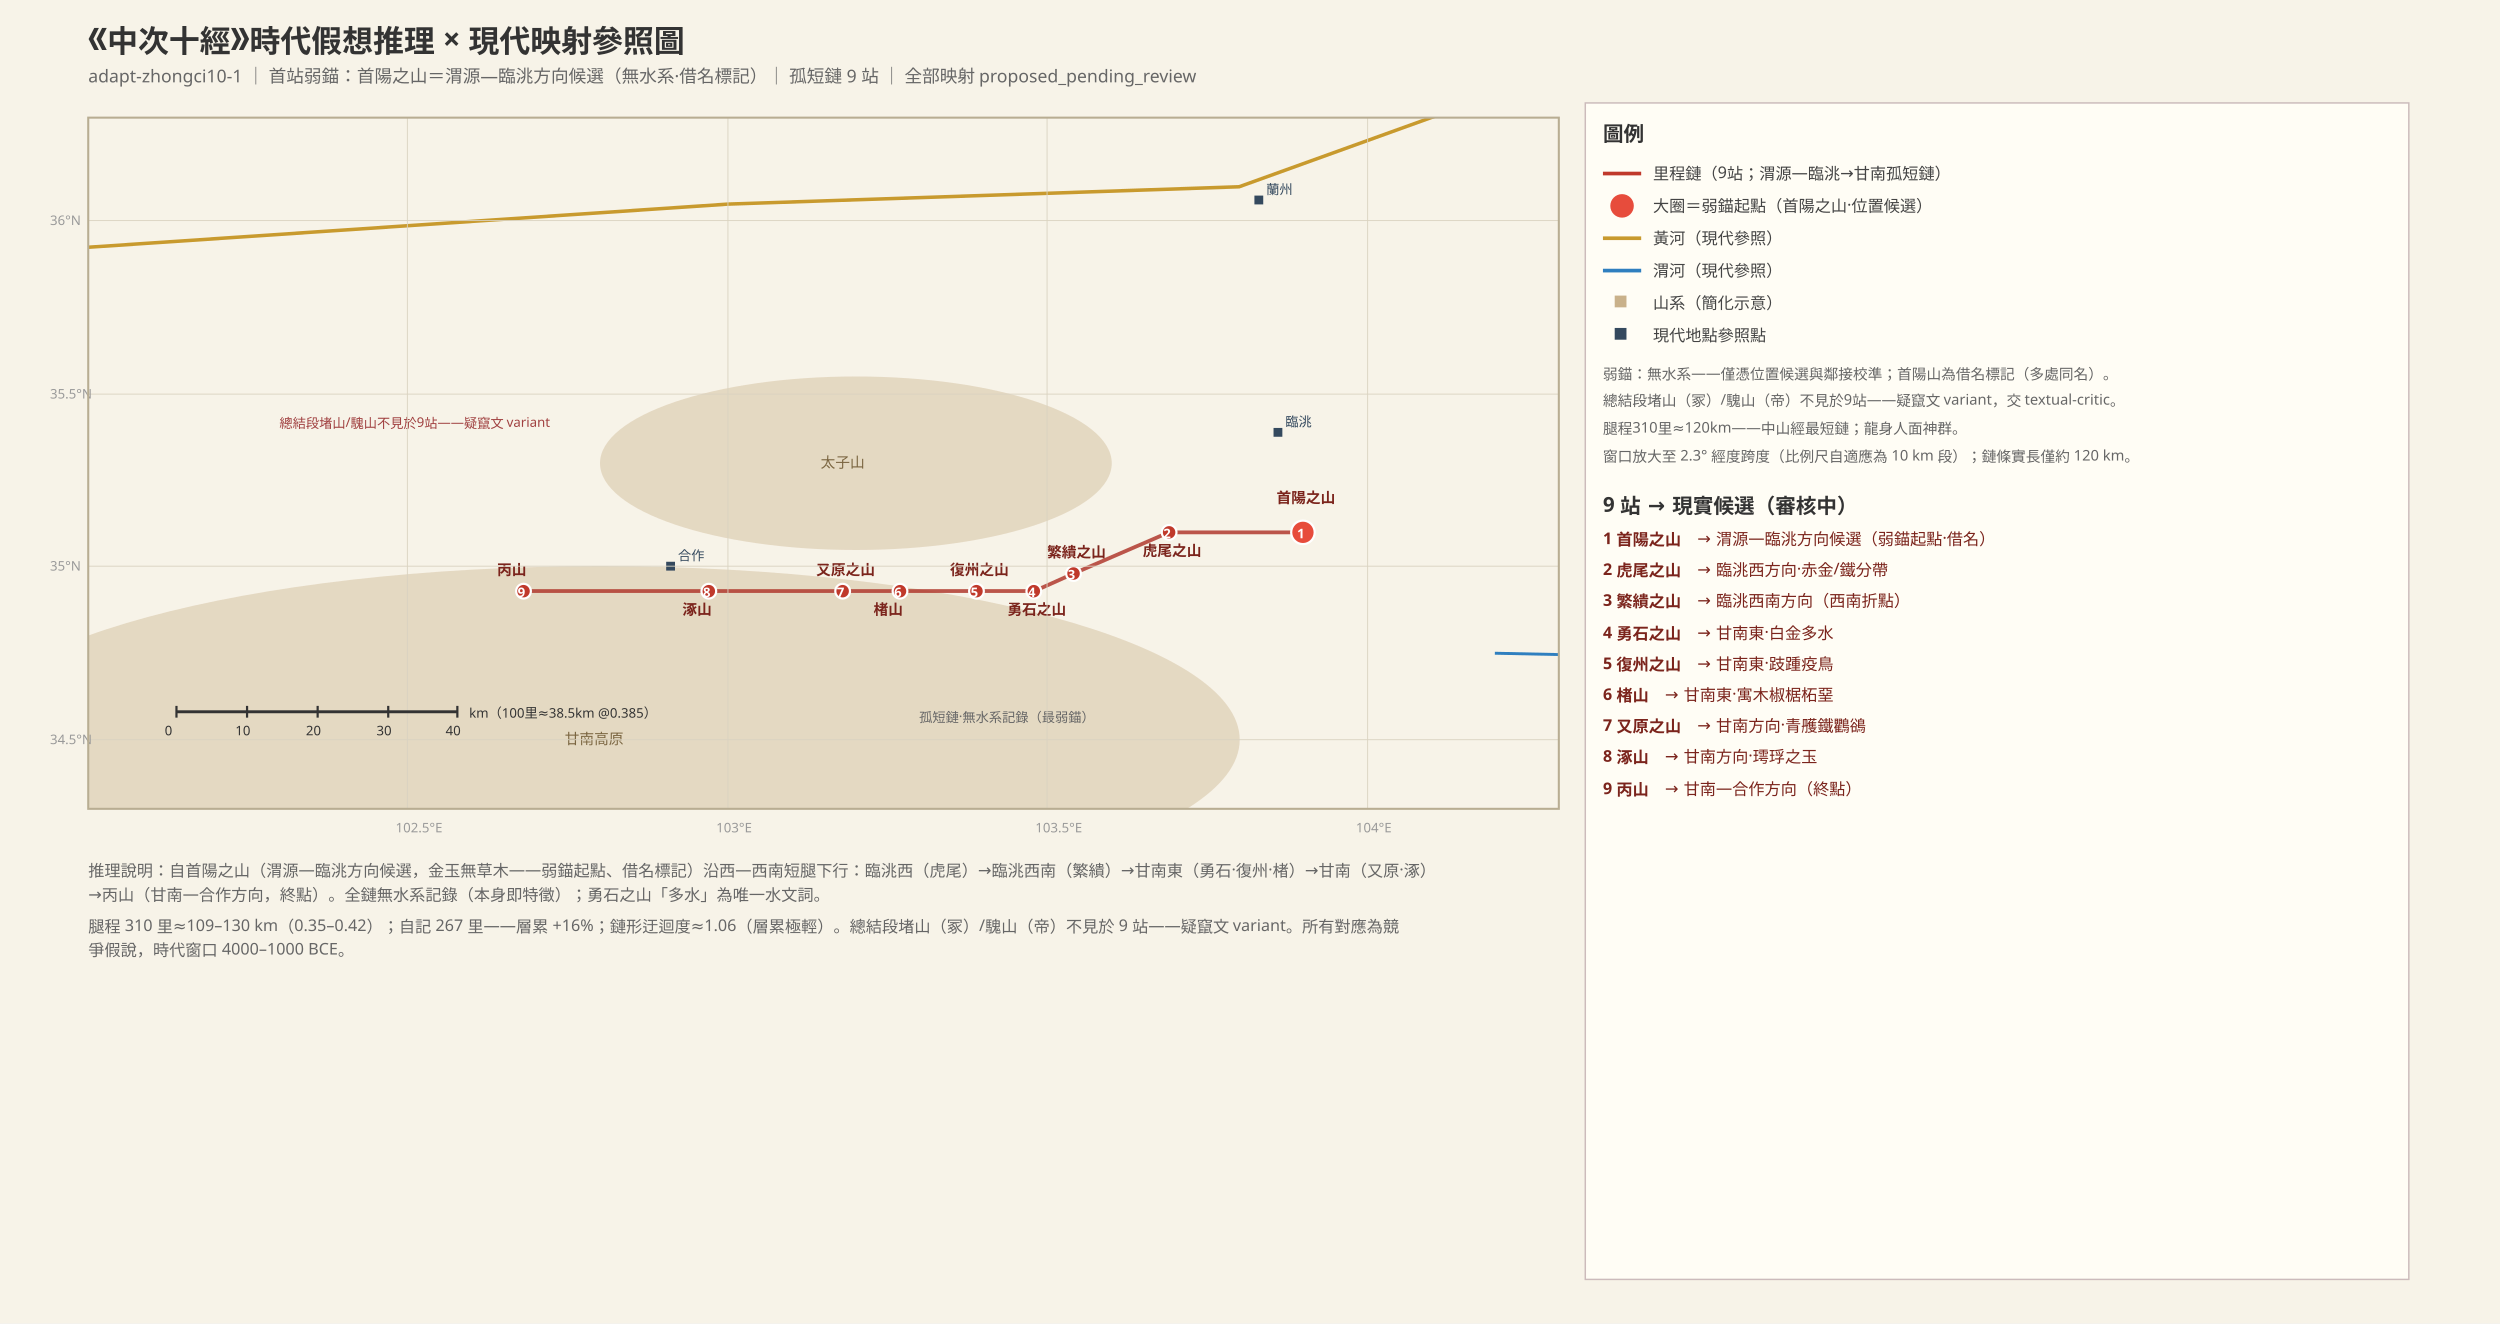
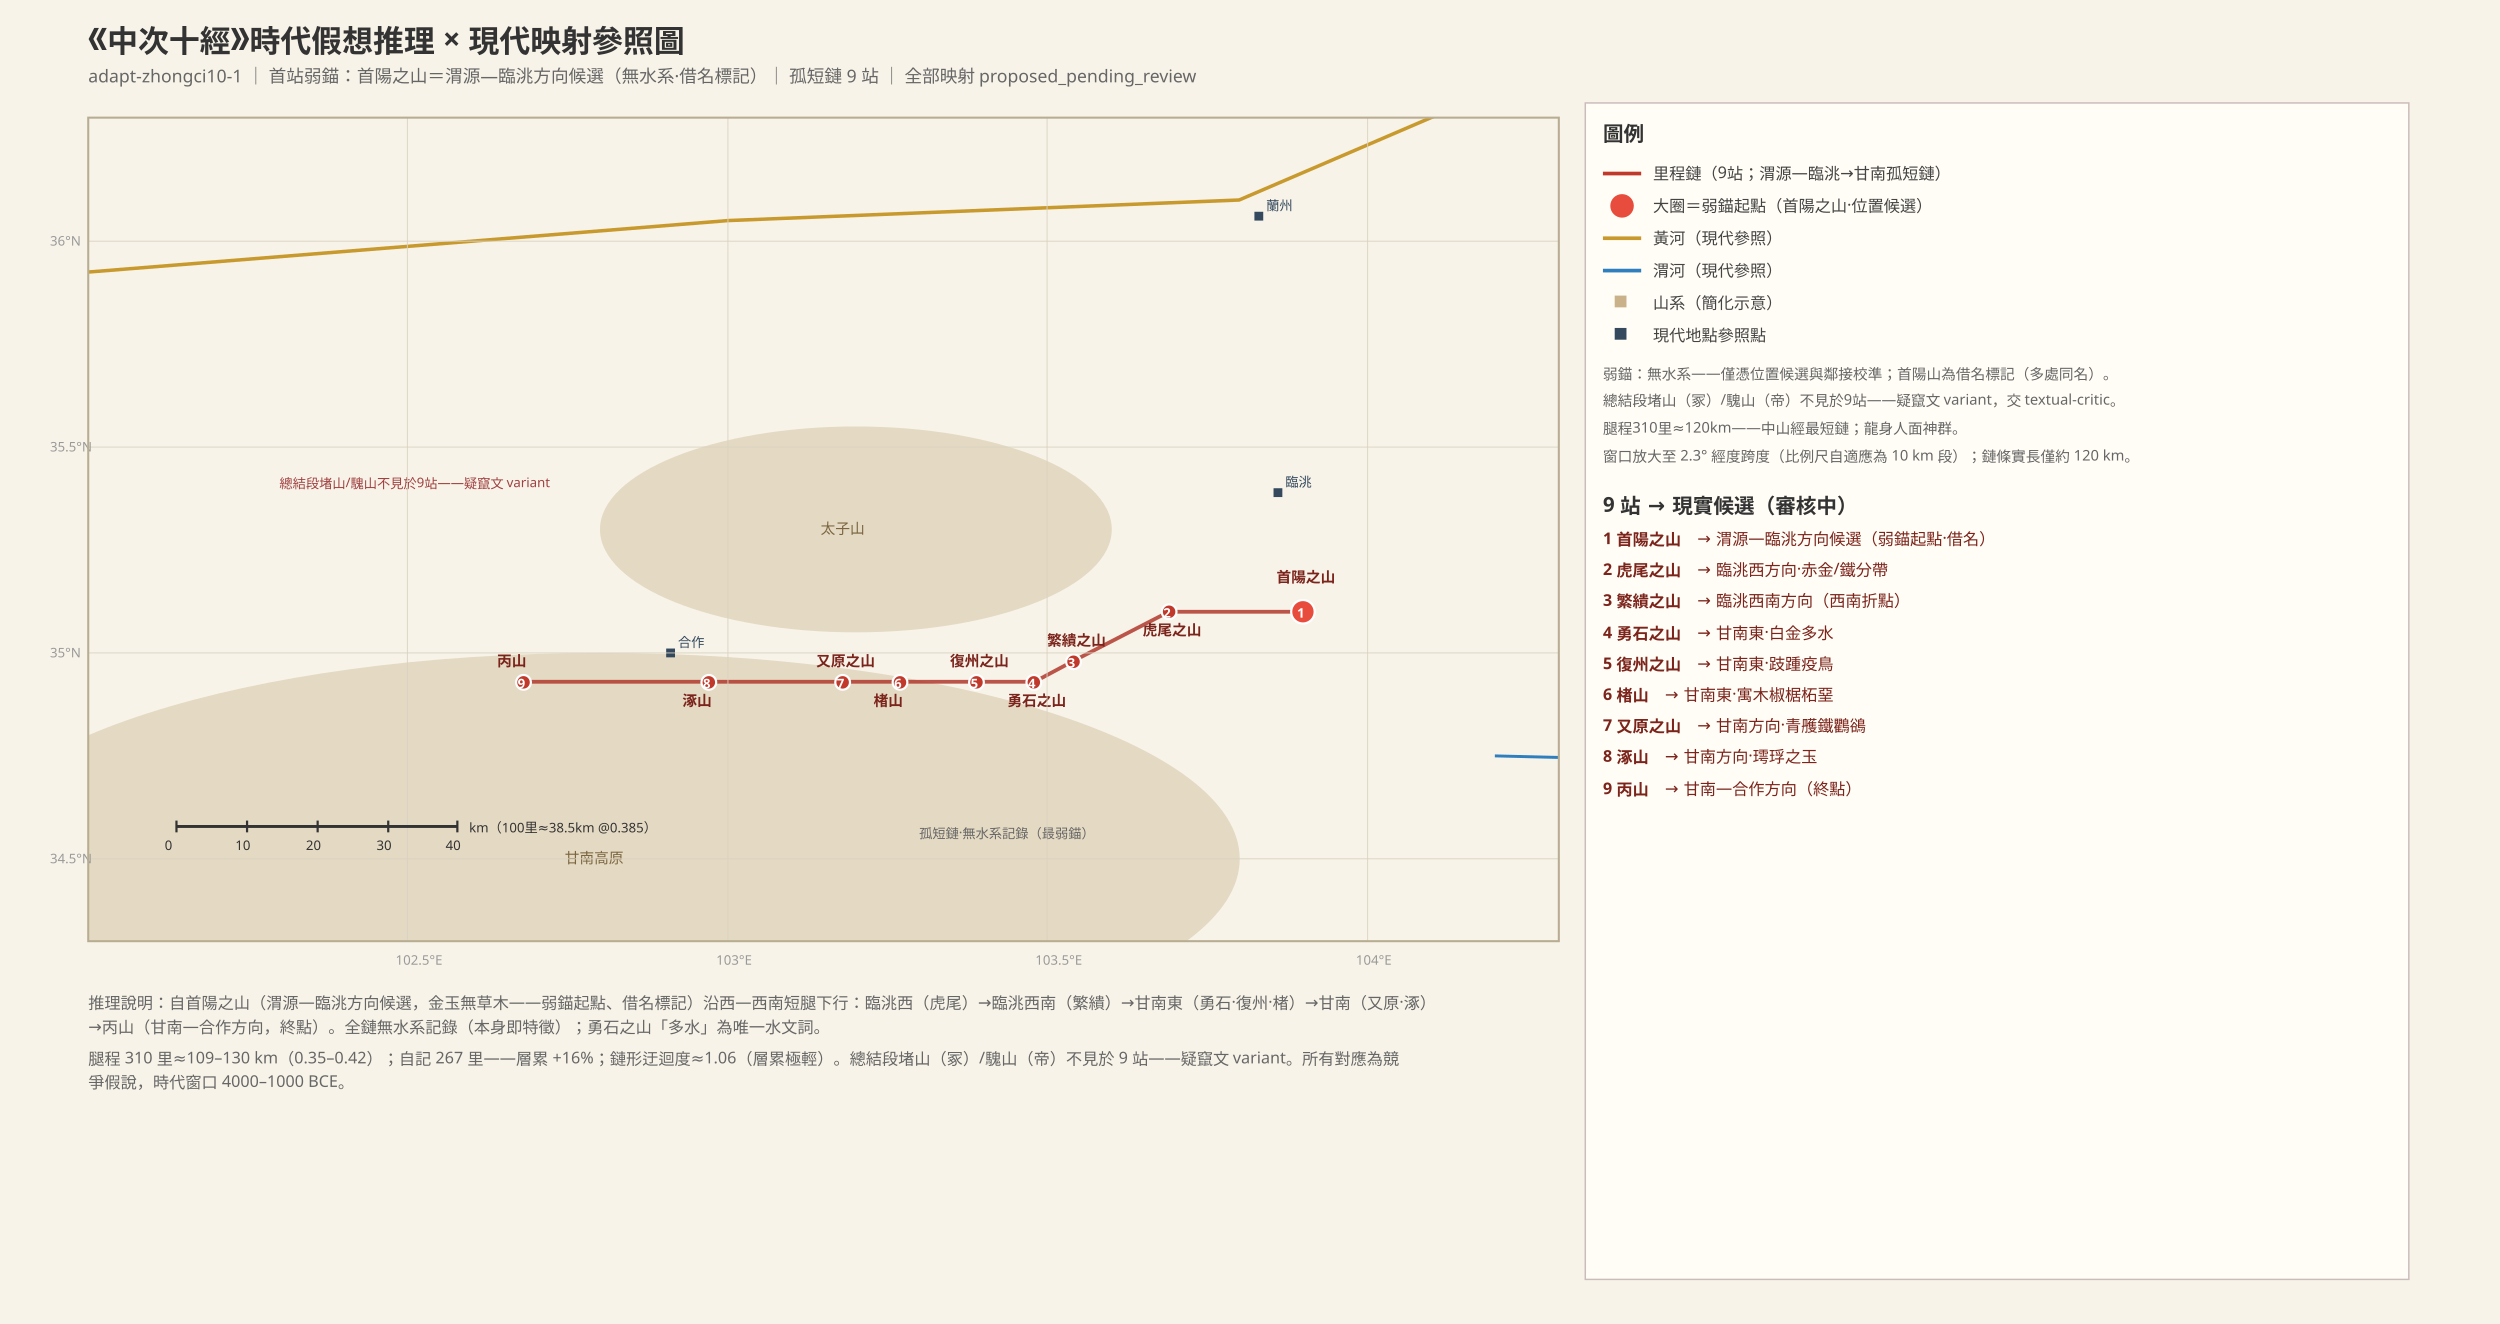
<svg xmlns="http://www.w3.org/2000/svg" width="1700" height="900" font-family="PingFang SC, Hiragino Sans GB, Microsoft YaHei, sans-serif">
  <rect width="1700" height="900" fill="#f7f3e8" />
  <defs>
    <marker id="arr" markerWidth="8" markerHeight="8" refX="7" refY="3" orient="auto">
      <path d="M0,0 L7,3 L0,6 Z" fill="#555" />
    </marker>
    <pattern id="sand" width="8" height="8" patternUnits="userSpaceOnUse">
      <rect width="8" height="8" fill="#efe3c0" />
      <circle cx="2" cy="2" r="0.8" fill="#d6b96a" />
      <circle cx="6" cy="6" r="0.8" fill="#d6b96a" />
    </pattern>
    <clipPath id="mapclip">
-       <rect x="60" y="80" width="1000" height="470" />
+       <rect x="60" y="80" width="1000" height="560" />
    </clipPath>
  </defs>
  <text x="60" y="34" font-size="21" font-weight="bold" fill="#333">《中次十經》時代假想推理 × 現代映射參照圖</text>
  <text x="60" y="56" font-size="12" fill="#666">adapt-zhongci10-1 ｜ 首站弱錨：首陽之山＝渭源—臨洮方向候選（無水系·借名標記）｜ 孤短鏈 9 站 ｜ 全部映射 proposed_pending_review</text>
  <g clip-path="url(#mapclip)">
-     <polyline points="-2331.3,479.5 -1679.1,526.5 -1027.0,385.5 -592.2,244.5 -27.0,174.0 494.8,138.8 842.6,127.0 1103.5,33.0 1364.3,-155.0 1625.2,-296.0 1886.1,-437.0 2190.4,-578.0 2407.8,-719.0 2842.6,-860.0 3320.9,-907.0 3712.2,-907.0 4016.5,-860.0 4233.9,-789.5 4233.9,-625.0 4103.5,-437.0 3929.6,-225.5 3842.6,-14.0 3777.4,197.5 3755.7,385.5 3777.4,479.5 3973.0,456.0 4320.9,432.5 4755.7,420.7 5147.0,409.0 5538.3,385.5 5929.6,315.0 6277.4,244.5 6581.7,80.0 6842.6,-84.5 7103.5,-178.5 7364.3,-225.5" fill="none" stroke="#c89a2e" stroke-width="2.4" />
-     <polyline points="1016.5,444.2 1581.7,456.0 2147.0,491.2 2668.7,503.0 3190.4,514.7 3625.2,503.0 3777.4,474.8" fill="none" stroke="#2f7fbf" stroke-width="2" />
-     <ellipse cx="582" cy="315" rx="174" ry="59" fill="#c9b18a" opacity="0.4" />
-     <text x="558" y="318" font-size="10" fill="#7a6540">太子山</text>
-     <ellipse cx="408" cy="503" rx="435" ry="118" fill="#c9b18a" opacity="0.4" />
-     <text x="384" y="506" font-size="10" fill="#7a6540">甘南高原</text>
-     <polyline points="886.1,362.0 794.8,362.0 729.6,390.2 703.5,401.9 664.3,401.9 612.2,401.9 573.0,401.9 481.7,401.9 355.7,401.9" fill="none" stroke="#b03a2e" stroke-width="2.6" opacity="0.85" />
-     <circle cx="886" cy="362" r="8" fill="#e74c3c" stroke="#fff" stroke-width="1.5" />
-     <text x="882" y="366" font-size="9" fill="#fff" font-weight="bold">1</text>
-     <text x="868" y="342" font-size="10" fill="#7b241c" font-weight="bold">首陽之山</text>
-     <circle cx="795" cy="362" r="5" fill="#c0392b" stroke="#fff" stroke-width="1.5" />
-     <text x="791" y="366" font-size="9" fill="#fff" font-weight="bold">2</text>
-     <text x="777" y="378" font-size="10" fill="#7b241c" font-weight="bold">虎尾之山</text>
-     <circle cx="730" cy="390" r="5" fill="#c0392b" stroke="#fff" stroke-width="1.5" />
-     <text x="726" y="394" font-size="9" fill="#fff" font-weight="bold">3</text>
-     <text x="712" y="379" font-size="10" fill="#7b241c" font-weight="bold">繁繢之山</text>
-     <circle cx="703" cy="402" r="5" fill="#c0392b" stroke="#fff" stroke-width="1.5" />
-     <text x="699" y="406" font-size="9" fill="#fff" font-weight="bold">4</text>
-     <text x="685" y="418" font-size="10" fill="#7b241c" font-weight="bold">勇石之山</text>
-     <circle cx="664" cy="402" r="5" fill="#c0392b" stroke="#fff" stroke-width="1.5" />
-     <text x="660" y="406" font-size="9" fill="#fff" font-weight="bold">5</text>
-     <text x="646" y="391" font-size="10" fill="#7b241c" font-weight="bold">復州之山</text>
-     <circle cx="612" cy="402" r="5" fill="#c0392b" stroke="#fff" stroke-width="1.5" />
-     <text x="608" y="406" font-size="9" fill="#fff" font-weight="bold">6</text>
-     <text x="594" y="418" font-size="10" fill="#7b241c" font-weight="bold">楮山</text>
-     <circle cx="573" cy="402" r="5" fill="#c0392b" stroke="#fff" stroke-width="1.5" />
-     <text x="569" y="406" font-size="9" fill="#fff" font-weight="bold">7</text>
-     <text x="555" y="391" font-size="10" fill="#7b241c" font-weight="bold">又原之山</text>
-     <circle cx="482" cy="402" r="5" fill="#c0392b" stroke="#fff" stroke-width="1.5" />
-     <text x="478" y="406" font-size="9" fill="#fff" font-weight="bold">8</text>
-     <text x="464" y="418" font-size="10" fill="#7b241c" font-weight="bold">涿山</text>
-     <circle cx="356" cy="402" r="5" fill="#c0392b" stroke="#fff" stroke-width="1.5" />
-     <text x="352" y="406" font-size="9" fill="#fff" font-weight="bold">9</text>
-     <text x="338" y="391" font-size="10" fill="#7b241c" font-weight="bold">丙山</text>
-     <text x="625" y="491" font-size="9" fill="#666">孤短鏈·無水系記錄（最弱錨）</text>
-     <text x="190" y="291" font-size="9" fill="#a04040">總結段堵山/騩山不見於9站——疑竄文 variant</text>
-     <rect x="853" y="133" width="6" height="6" fill="#34495e" />
-     <text x="861" y="132" font-size="9" fill="#34495e">蘭州</text>
-     <rect x="866" y="291" width="6" height="6" fill="#34495e" />
-     <text x="874" y="290" font-size="9" fill="#34495e">臨洮</text>
-     <rect x="453" y="382" width="6" height="6" fill="#34495e" />
-     <text x="461" y="381" font-size="9" fill="#34495e">合作</text>
+     <polyline points="-2331.3,556.0 -1679.1,612.0 -1027.0,444.0 -592.2,276.0 -27.0,192.0 494.8,150.0 842.6,136.0 1103.5,24.0 1364.3,-200.0 1625.2,-368.0 1886.1,-536.0 2190.4,-704.0 2407.8,-872.0 2842.6,-1040.0 3320.9,-1096.0 3712.2,-1096.0 4016.5,-1040.0 4233.9,-956.0 4233.9,-760.0 4103.5,-536.0 3929.6,-284.0 3842.6,-32.0 3777.4,220.0 3755.7,444.0 3777.4,556.0 3973.0,528.0 4320.9,500.0 4755.7,486.0 5147.0,472.0 5538.3,444.0 5929.6,360.0 6277.4,276.0 6581.7,80.0 6842.6,-116.0 7103.5,-228.0 7364.3,-284.0" fill="none" stroke="#c89a2e" stroke-width="2.4" />
+     <polyline points="1016.5,514.0 1581.7,528.0 2147.0,570.0 2668.7,584.0 3190.4,598.0 3625.2,584.0 3777.4,550.4" fill="none" stroke="#2f7fbf" stroke-width="2" />
+     <ellipse cx="582" cy="360" rx="174" ry="70" fill="#c9b18a" opacity="0.4" />
+     <text x="558" y="363" font-size="10" fill="#7a6540">太子山</text>
+     <ellipse cx="408" cy="584" rx="435" ry="140" fill="#c9b18a" opacity="0.4" />
+     <text x="384" y="587" font-size="10" fill="#7a6540">甘南高原</text>
+     <polyline points="886.1,416.0 794.8,416.0 729.6,449.6 703.5,463.6 664.3,463.6 612.2,463.6 573.0,463.6 481.7,463.6 355.7,463.6" fill="none" stroke="#b03a2e" stroke-width="2.6" opacity="0.85" />
+     <circle cx="886" cy="416" r="8" fill="#e74c3c" stroke="#fff" stroke-width="1.5" />
+     <text x="882" y="420" font-size="9" fill="#fff" font-weight="bold">1</text>
+     <text x="868" y="396" font-size="10" fill="#7b241c" font-weight="bold">首陽之山</text>
+     <circle cx="795" cy="416" r="5" fill="#c0392b" stroke="#fff" stroke-width="1.5" />
+     <text x="791" y="420" font-size="9" fill="#fff" font-weight="bold">2</text>
+     <text x="777" y="432" font-size="10" fill="#7b241c" font-weight="bold">虎尾之山</text>
+     <circle cx="730" cy="450" r="5" fill="#c0392b" stroke="#fff" stroke-width="1.5" />
+     <text x="726" y="454" font-size="9" fill="#fff" font-weight="bold">3</text>
+     <text x="712" y="439" font-size="10" fill="#7b241c" font-weight="bold">繁繢之山</text>
+     <circle cx="703" cy="464" r="5" fill="#c0392b" stroke="#fff" stroke-width="1.5" />
+     <text x="699" y="468" font-size="9" fill="#fff" font-weight="bold">4</text>
+     <text x="685" y="480" font-size="10" fill="#7b241c" font-weight="bold">勇石之山</text>
+     <circle cx="664" cy="464" r="5" fill="#c0392b" stroke="#fff" stroke-width="1.5" />
+     <text x="660" y="468" font-size="9" fill="#fff" font-weight="bold">5</text>
+     <text x="646" y="453" font-size="10" fill="#7b241c" font-weight="bold">復州之山</text>
+     <circle cx="612" cy="464" r="5" fill="#c0392b" stroke="#fff" stroke-width="1.5" />
+     <text x="608" y="468" font-size="9" fill="#fff" font-weight="bold">6</text>
+     <text x="594" y="480" font-size="10" fill="#7b241c" font-weight="bold">楮山</text>
+     <circle cx="573" cy="464" r="5" fill="#c0392b" stroke="#fff" stroke-width="1.5" />
+     <text x="569" y="468" font-size="9" fill="#fff" font-weight="bold">7</text>
+     <text x="555" y="453" font-size="10" fill="#7b241c" font-weight="bold">又原之山</text>
+     <circle cx="482" cy="464" r="5" fill="#c0392b" stroke="#fff" stroke-width="1.5" />
+     <text x="478" y="468" font-size="9" fill="#fff" font-weight="bold">8</text>
+     <text x="464" y="480" font-size="10" fill="#7b241c" font-weight="bold">涿山</text>
+     <circle cx="356" cy="464" r="5" fill="#c0392b" stroke="#fff" stroke-width="1.5" />
+     <text x="352" y="468" font-size="9" fill="#fff" font-weight="bold">9</text>
+     <text x="338" y="453" font-size="10" fill="#7b241c" font-weight="bold">丙山</text>
+     <text x="625" y="570" font-size="9" fill="#666">孤短鏈·無水系記錄（最弱錨）</text>
+     <text x="190" y="332" font-size="9" fill="#a04040">總結段堵山/騩山不見於9站——疑竄文 variant</text>
+     <rect x="853" y="144" width="6" height="6" fill="#34495e" />
+     <text x="861" y="143" font-size="9" fill="#34495e">蘭州</text>
+     <rect x="866" y="332" width="6" height="6" fill="#34495e" />
+     <text x="874" y="331" font-size="9" fill="#34495e">臨洮</text>
+     <rect x="453" y="441" width="6" height="6" fill="#34495e" />
+     <text x="461" y="440" font-size="9" fill="#34495e">合作</text>
  </g>
-   <line x1="277" y1="550" x2="277" y2="80" stroke="#d9d2c0" stroke-width="0.6" />
-   <text x="269" y="566" font-size="9" fill="#999">102.5°E</text>
-   <line x1="495" y1="550" x2="495" y2="80" stroke="#d9d2c0" stroke-width="0.6" />
-   <text x="487" y="566" font-size="9" fill="#999">103°E</text>
-   <line x1="712" y1="550" x2="712" y2="80" stroke="#d9d2c0" stroke-width="0.6" />
-   <text x="704" y="566" font-size="9" fill="#999">103.5°E</text>
-   <line x1="930" y1="550" x2="930" y2="80" stroke="#d9d2c0" stroke-width="0.6" />
-   <text x="922" y="566" font-size="9" fill="#999">104°E</text>
-   <line x1="60" y1="503" x2="1060" y2="503" stroke="#d9d2c0" stroke-width="0.6" />
-   <text x="34" y="506" font-size="9" fill="#999">34.5°N</text>
-   <line x1="60" y1="385" x2="1060" y2="385" stroke="#d9d2c0" stroke-width="0.6" />
-   <text x="34" y="388" font-size="9" fill="#999">35°N</text>
-   <line x1="60" y1="268" x2="1060" y2="268" stroke="#d9d2c0" stroke-width="0.6" />
-   <text x="34" y="271" font-size="9" fill="#999">35.5°N</text>
-   <line x1="60" y1="150" x2="1060" y2="150" stroke="#d9d2c0" stroke-width="0.6" />
-   <text x="34" y="153" font-size="9" fill="#999">36°N</text>
-   <rect x="60" y="80" width="1000" height="470" fill="none" stroke="#b8ad92" stroke-width="1.4" />
-   <line x1="120" y1="484" x2="311" y2="484" stroke="#333" stroke-width="2" />
-   <line x1="120" y1="480" x2="120" y2="488" stroke="#333" stroke-width="1.5" />
-   <text x="112" y="500" font-size="9" fill="#333">0</text>
-   <line x1="168" y1="480" x2="168" y2="488" stroke="#333" stroke-width="1.5" />
-   <text x="160" y="500" font-size="9" fill="#333">10</text>
-   <line x1="216" y1="480" x2="216" y2="488" stroke="#333" stroke-width="1.5" />
-   <text x="208" y="500" font-size="9" fill="#333">20</text>
-   <line x1="264" y1="480" x2="264" y2="488" stroke="#333" stroke-width="1.5" />
-   <text x="256" y="500" font-size="9" fill="#333">30</text>
-   <line x1="311" y1="480" x2="311" y2="488" stroke="#333" stroke-width="1.5" />
-   <text x="303" y="500" font-size="9" fill="#333">40</text>
-   <text x="319" y="488" font-size="9" fill="#333">km（100里≈38.5km @0.385）</text>
+   <line x1="277" y1="640" x2="277" y2="80" stroke="#d9d2c0" stroke-width="0.6" />
+   <text x="269" y="656" font-size="9" fill="#999">102.5°E</text>
+   <line x1="495" y1="640" x2="495" y2="80" stroke="#d9d2c0" stroke-width="0.6" />
+   <text x="487" y="656" font-size="9" fill="#999">103°E</text>
+   <line x1="712" y1="640" x2="712" y2="80" stroke="#d9d2c0" stroke-width="0.6" />
+   <text x="704" y="656" font-size="9" fill="#999">103.5°E</text>
+   <line x1="930" y1="640" x2="930" y2="80" stroke="#d9d2c0" stroke-width="0.6" />
+   <text x="922" y="656" font-size="9" fill="#999">104°E</text>
+   <line x1="60" y1="584" x2="1060" y2="584" stroke="#d9d2c0" stroke-width="0.6" />
+   <text x="34" y="587" font-size="9" fill="#999">34.5°N</text>
+   <line x1="60" y1="444" x2="1060" y2="444" stroke="#d9d2c0" stroke-width="0.6" />
+   <text x="34" y="447" font-size="9" fill="#999">35°N</text>
+   <line x1="60" y1="304" x2="1060" y2="304" stroke="#d9d2c0" stroke-width="0.6" />
+   <text x="34" y="307" font-size="9" fill="#999">35.5°N</text>
+   <line x1="60" y1="164" x2="1060" y2="164" stroke="#d9d2c0" stroke-width="0.6" />
+   <text x="34" y="167" font-size="9" fill="#999">36°N</text>
+   <rect x="60" y="80" width="1000" height="560" fill="none" stroke="#b8ad92" stroke-width="1.4" />
+   <line x1="120" y1="562" x2="311" y2="562" stroke="#333" stroke-width="2" />
+   <line x1="120" y1="558" x2="120" y2="566" stroke="#333" stroke-width="1.5" />
+   <text x="112" y="578" font-size="9" fill="#333">0</text>
+   <line x1="168" y1="558" x2="168" y2="566" stroke="#333" stroke-width="1.5" />
+   <text x="160" y="578" font-size="9" fill="#333">10</text>
+   <line x1="216" y1="558" x2="216" y2="566" stroke="#333" stroke-width="1.5" />
+   <text x="208" y="578" font-size="9" fill="#333">20</text>
+   <line x1="264" y1="558" x2="264" y2="566" stroke="#333" stroke-width="1.5" />
+   <text x="256" y="578" font-size="9" fill="#333">30</text>
+   <line x1="311" y1="558" x2="311" y2="566" stroke="#333" stroke-width="1.5" />
+   <text x="303" y="578" font-size="9" fill="#333">40</text>
+   <text x="319" y="566" font-size="9" fill="#333">km（100里≈38.5km @0.385）</text>
  <rect x="1078" y="70" width="560" height="800" fill="#fffdf5" stroke="#cbb" />
  <text x="1090" y="96" font-size="14" font-weight="bold" fill="#333">圖例</text>
  <line x1="1090" y1="118" x2="1116" y2="118" stroke="#c0392b" stroke-width="2.5" />
  <text x="1124" y="122" font-size="11" fill="#444">里程鏈（9站；渭源—臨洮→甘南孤短鏈）</text>
  <circle cx="1103" cy="140" r="8" fill="#e74c3c" />
  <text x="1124" y="144" font-size="11" fill="#444">大圈＝弱錨起點（首陽之山·位置候選）</text>
  <line x1="1090" y1="162" x2="1116" y2="162" stroke="#c89a2e" stroke-width="2.5" />
  <text x="1124" y="166" font-size="11" fill="#444">黃河（現代參照）</text>
  <line x1="1090" y1="184" x2="1116" y2="184" stroke="#2f7fbf" stroke-width="2.5" />
  <text x="1124" y="188" font-size="11" fill="#444">渭河（現代參照）</text>
  <rect x="1098" y="201" width="8" height="8" fill="#c9b18a" />
  <text x="1124" y="210" font-size="11" fill="#444">山系（簡化示意）</text>
  <rect x="1098" y="223" width="8" height="8" fill="#34495e" />
  <text x="1124" y="232" font-size="11" fill="#444">現代地點參照點</text>
  <text x="1090" y="258" font-size="10" fill="#666">弱錨：無水系——僅憑位置候選與鄰接校準；首陽山為借名標記（多處同名）。</text>
  <text x="1090" y="276" font-size="10" fill="#666">總結段堵山（冢）/騩山（帝）不見於9站——疑竄文 variant，交 textual-critic。</text>
  <text x="1090" y="295" font-size="10" fill="#666">腿程310里≈120km——中山經最短鏈；龍身人面神群。</text>
  <text x="1090" y="314" font-size="10" fill="#666">窗口放大至 2.3° 經度跨度（比例尺自適應為 10 km 段）；鏈條實長僅約 120 km。</text>
  <text x="1090" y="348.0" font-size="14" font-weight="bold" fill="#333">9 站 → 現實候選（審核中）</text>
  <text x="1090" y="370" font-size="11" fill="#7b241c">
    <tspan font-weight="bold"> 1 首陽之山</tspan>　→ 渭源—臨洮方向候選（弱錨起點·借名）</text>
  <text x="1090" y="391" font-size="11" fill="#7b241c">
    <tspan font-weight="bold"> 2 虎尾之山</tspan>　→ 臨洮西方向·赤金/鐵分帶</text>
  <text x="1090" y="412" font-size="11" fill="#7b241c">
    <tspan font-weight="bold"> 3 繁繢之山</tspan>　→ 臨洮西南方向（西南折點）</text>
  <text x="1090" y="434" font-size="11" fill="#7b241c">
    <tspan font-weight="bold"> 4 勇石之山</tspan>　→ 甘南東·白金多水</text>
  <text x="1090" y="455" font-size="11" fill="#7b241c">
    <tspan font-weight="bold"> 5 復州之山</tspan>　→ 甘南東·跂踵疫鳥</text>
  <text x="1090" y="476" font-size="11" fill="#7b241c">
    <tspan font-weight="bold"> 6 楮山</tspan>　→ 甘南東·寓木椒椐柘堊</text>
  <text x="1090" y="497" font-size="11" fill="#7b241c">
    <tspan font-weight="bold"> 7 又原之山</tspan>　→ 甘南方向·青雘鐵鸜鵒</text>
  <text x="1090" y="518" font-size="11" fill="#7b241c">
    <tspan font-weight="bold"> 8 涿山</tspan>　→ 甘南方向·㻬琈之玉</text>
  <text x="1090" y="540" font-size="11" fill="#7b241c">
    <tspan font-weight="bold"> 9 丙山</tspan>　→ 甘南—合作方向（終點）</text>
-   <text x="60" y="596" font-size="11" fill="#666">推理說明：自首陽之山（渭源—臨洮方向候選，金玉無草木——弱錨起點、借名標記）沿西—西南短腿下行：臨洮西（虎尾）→臨洮西南（繁繢）→甘南東（勇石·復州·楮）→甘南（又原·涿）</text>
-   <text x="60" y="612" font-size="11" fill="#666">→丙山（甘南—合作方向，終點）。全鏈無水系記錄（本身即特徵）；勇石之山「多水」為唯一水文詞。</text>
-   <text x="60" y="634" font-size="11" fill="#666">腿程 310 里≈109–130 km（0.35–0.42）；自記 267 里——層累 +16%；鏈形迂迴度≈1.06（層累極輕）。總結段堵山（冢）/騩山（帝）不見於 9 站——疑竄文 variant。所有對應為競</text>
-   <text x="60" y="650" font-size="11" fill="#666">爭假說，時代窗口 4000–1000 BCE。</text>
+   <text x="60" y="686" font-size="11" fill="#666">推理說明：自首陽之山（渭源—臨洮方向候選，金玉無草木——弱錨起點、借名標記）沿西—西南短腿下行：臨洮西（虎尾）→臨洮西南（繁繢）→甘南東（勇石·復州·楮）→甘南（又原·涿）</text>
+   <text x="60" y="702" font-size="11" fill="#666">→丙山（甘南—合作方向，終點）。全鏈無水系記錄（本身即特徵）；勇石之山「多水」為唯一水文詞。</text>
+   <text x="60" y="724" font-size="11" fill="#666">腿程 310 里≈109–130 km（0.35–0.42）；自記 267 里——層累 +16%；鏈形迂迴度≈1.06（層累極輕）。總結段堵山（冢）/騩山（帝）不見於 9 站——疑竄文 variant。所有對應為競</text>
+   <text x="60" y="740" font-size="11" fill="#666">爭假說，時代窗口 4000–1000 BCE。</text>
</svg>
